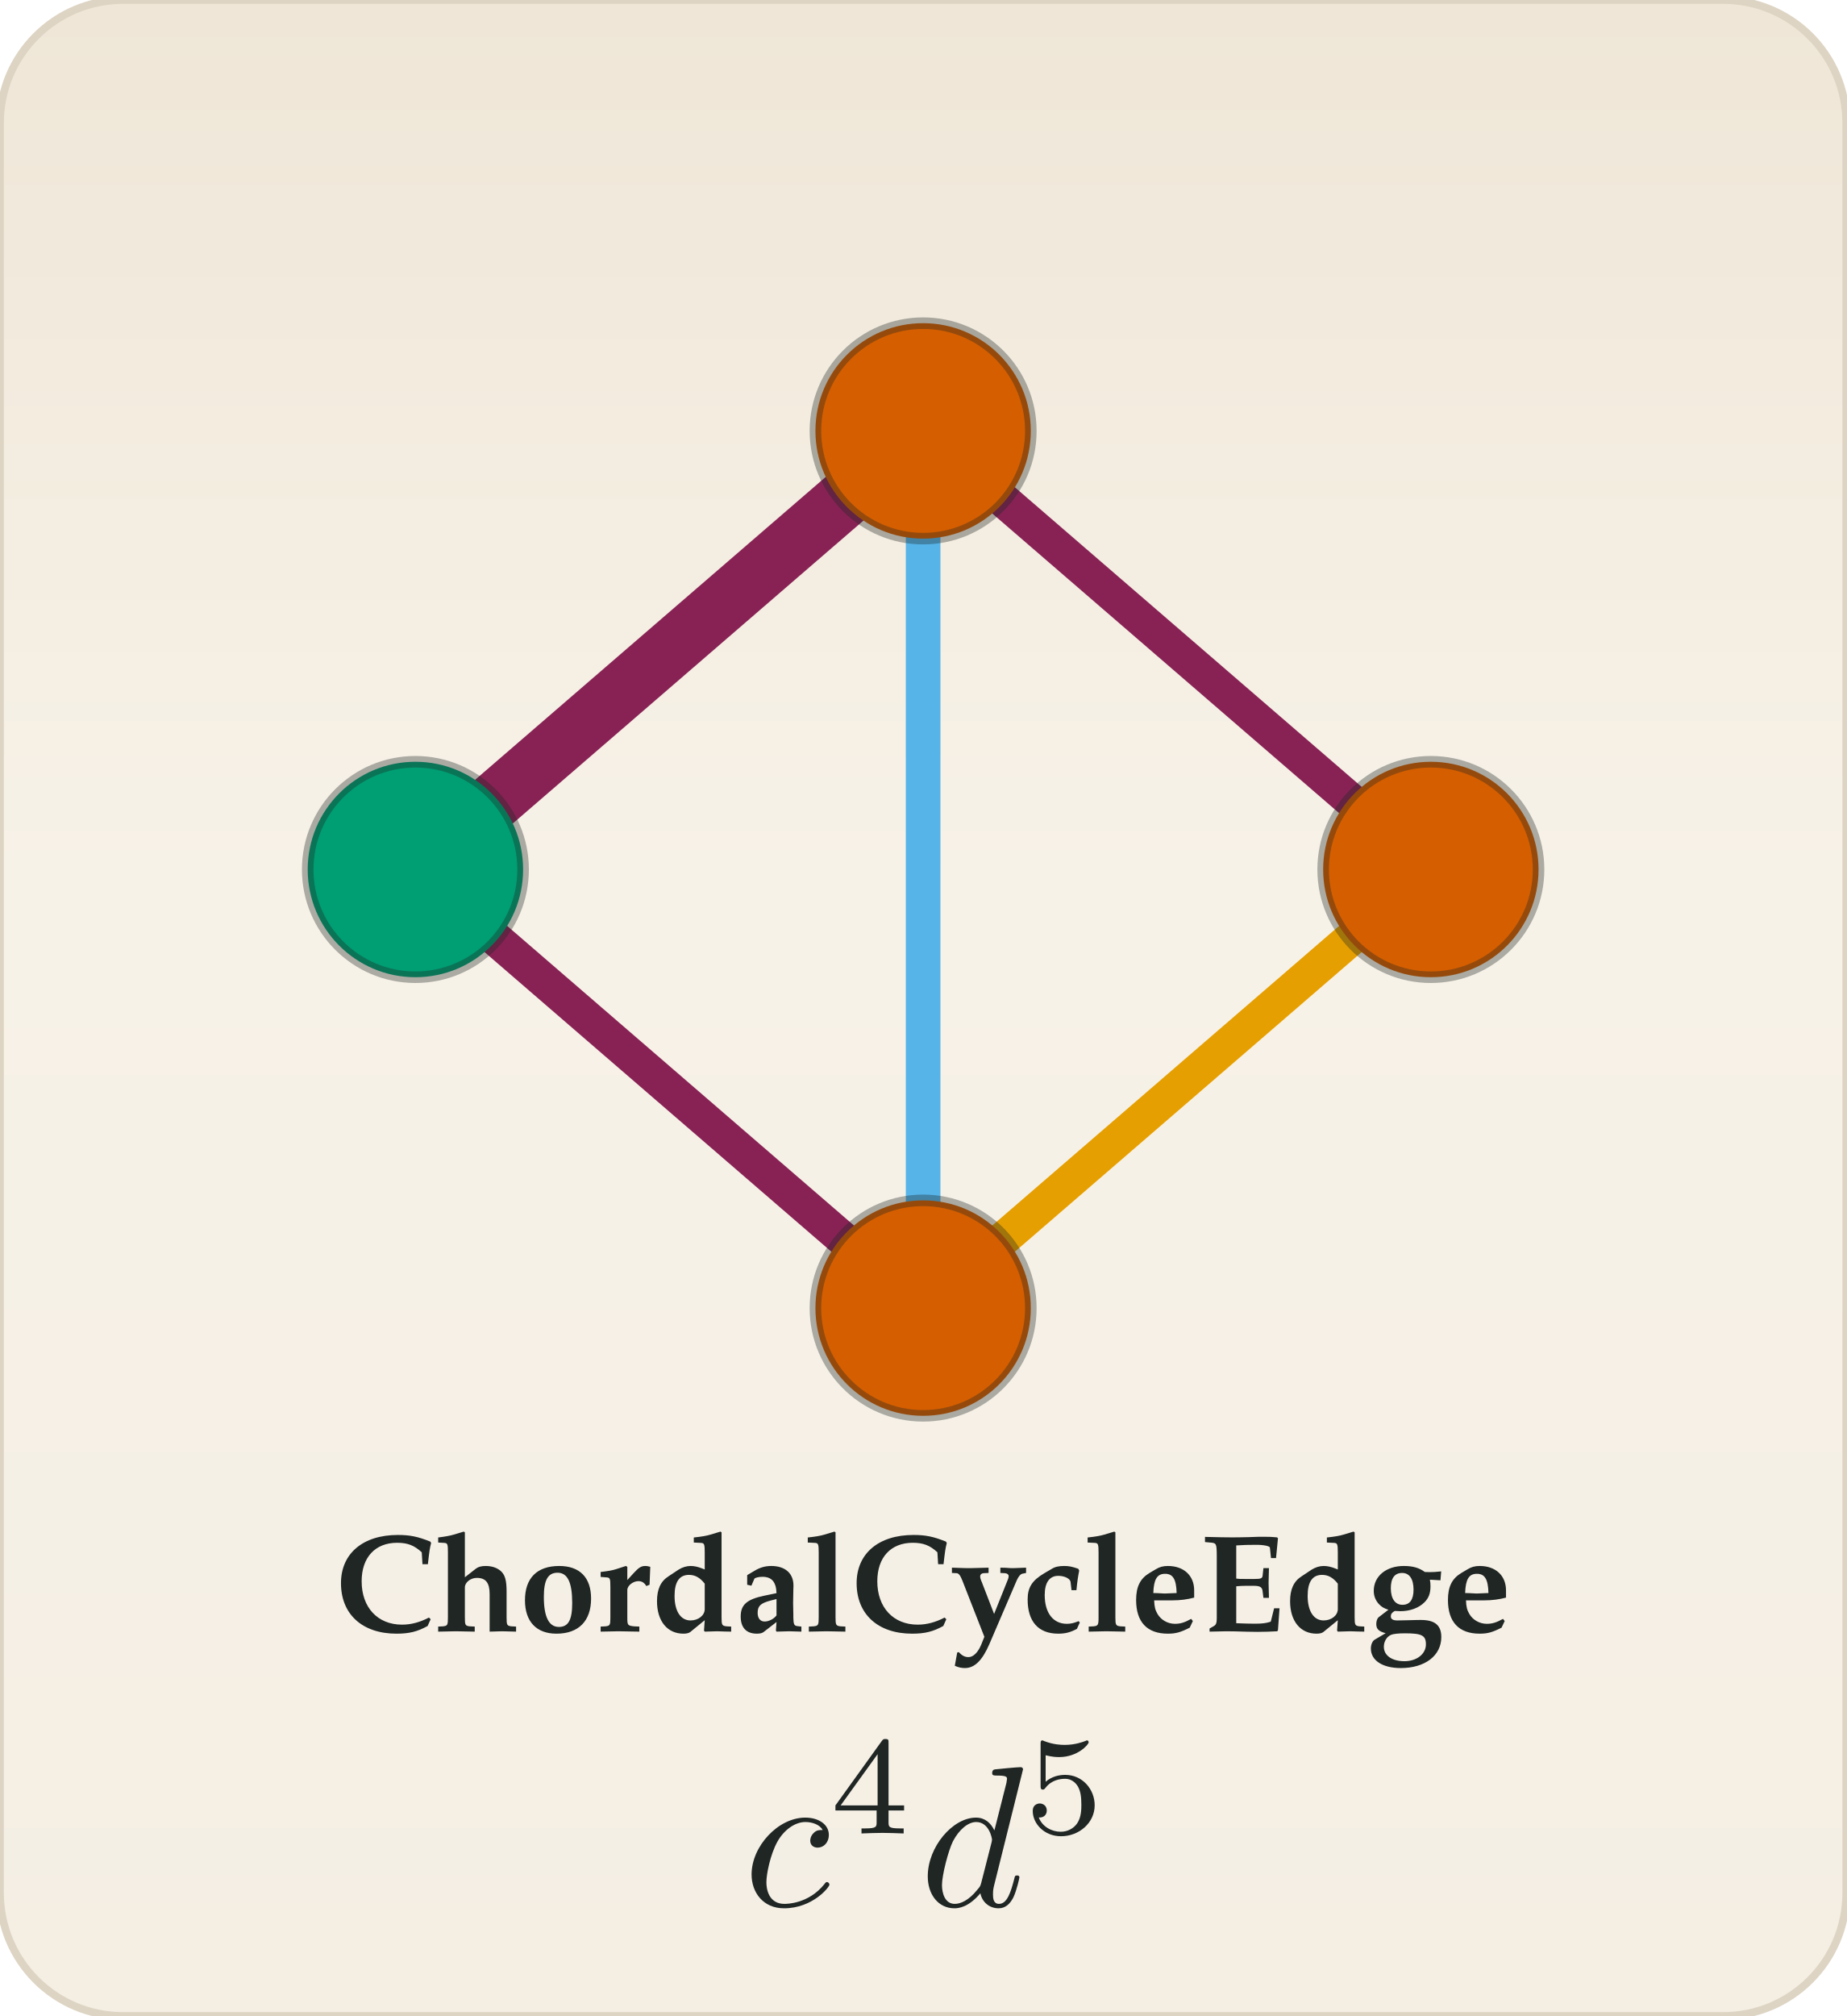
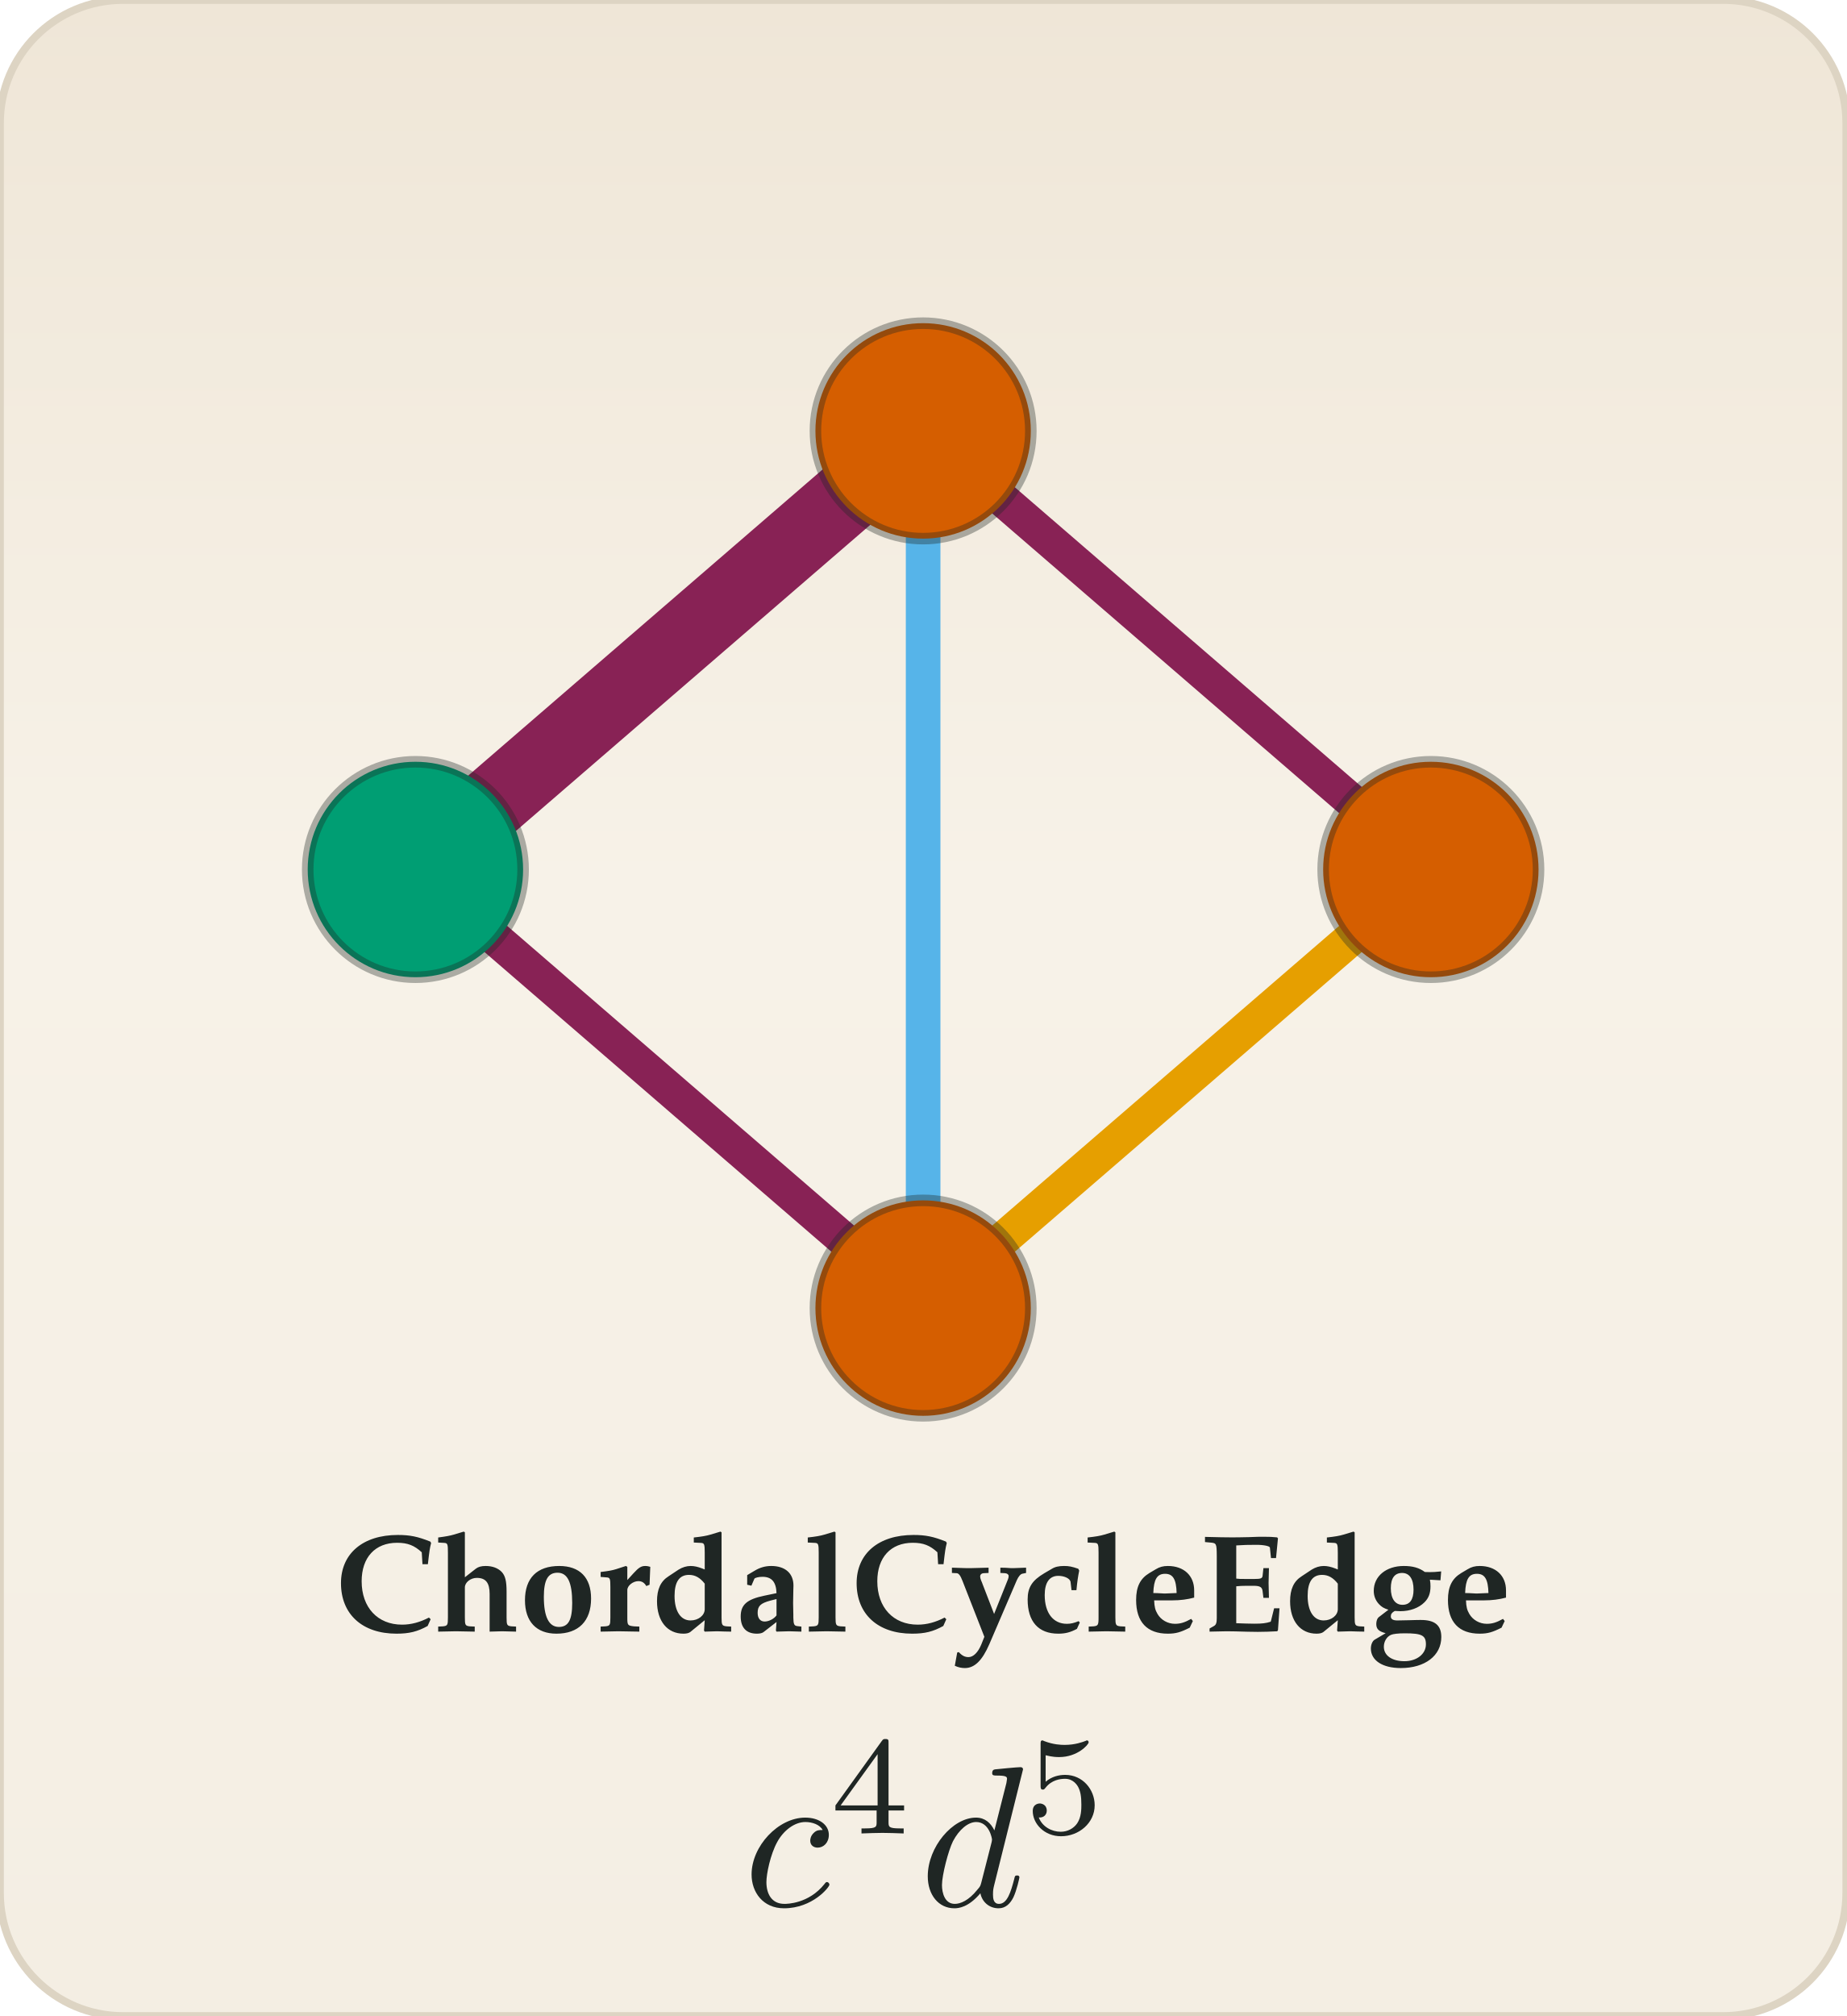
<svg xmlns="http://www.w3.org/2000/svg" xmlns:xlink="http://www.w3.org/1999/xlink" viewBox="0 0 240 262" width="240" height="262" role="img" aria-label="ChordalCycleEdge (orbit 9)">
  <defs>
    <linearGradient id="paper" x1="0" y1="0" x2="0" y2="262" gradientUnits="userSpaceOnUse">
      <stop offset="0" stop-color="#efe6d7" />
      <stop offset="0.44" stop-color="#f7f2e8" />
      <stop offset="1" stop-color="#f4eee3" />
    </linearGradient>
  </defs>
  <rect width="240" height="262" rx="16" fill="url(#paper)" stroke="#ddd4c3" stroke-width="1" />
  <line x1="120.0" y1="56.0" x2="186.0" y2="113.0" stroke="#882255" stroke-width="4.5" stroke-linecap="round" />
  <line x1="186.0" y1="113.0" x2="120.0" y2="170.0" stroke="#E69F00" stroke-width="4.5" stroke-linecap="round" />
  <line x1="120.0" y1="170.0" x2="54.0" y2="113.0" stroke="#882255" stroke-width="4.5" stroke-linecap="round" />
  <line x1="120.0" y1="56.0" x2="120.0" y2="170.0" stroke="#56B4E9" stroke-width="4.5" stroke-linecap="round" />
-   <line x1="54.0" y1="113.0" x2="120.0" y2="56.0" stroke="#882255" stroke-width="7.5" stroke-linecap="round" />
+   <line x1="54.0" y1="113.0" x2="120.0" y2="56.0" stroke="#882255" stroke-width="9.5" stroke-linecap="round" />
  <circle cx="54.0" cy="113.0" r="14" fill="#009E73" stroke="#1f2624" stroke-width="1.5" stroke-opacity="0.35" />
  <circle cx="120.0" cy="56.0" r="14" fill="#D55E00" stroke="#1f2624" stroke-width="1.5" stroke-opacity="0.35" />
  <circle cx="186.0" cy="113.0" r="14" fill="#D55E00" stroke="#1f2624" stroke-width="1.5" stroke-opacity="0.35" />
  <circle cx="120.0" cy="170.0" r="14" fill="#D55E00" stroke="#1f2624" stroke-width="1.5" stroke-opacity="0.35" />
  <text x="120.0" y="212" text-anchor="middle" font-family="Iowan Old Style, Palatino Linotype, Book Antiqua, Georgia, serif" font-size="18" font-weight="600" fill="#1f2624">ChordalCycleEdge</text>
  <svg x="97.70" y="226.00" width="44.60" height="22.00" viewBox="-69.599 -70.214 17.08 8.425" overflow="visible">
    <g fill="#1f2624">
      <defs>
        <path id="f9_g1-52" d="M3.689-1.144V-1.395H2.915V-4.505C2.915-4.652 2.915-4.7 2.762-4.7C2.678-4.7 2.65-4.7 2.58-4.603L.272-1.395V-1.144H2.322V-.572C2.322-.335 2.322-.251 1.757-.251H1.569V0C1.918-.014 2.364-.028 2.615-.028C2.873-.028 3.32-.014 3.668 0V-.251H3.48C2.915-.251 2.915-.335 2.915-.572V-1.144H3.689ZM2.371-3.947V-1.395H.53L2.371-3.947Z" />
        <path id="f9_g1-53" d="M1.081-3.891C1.437-3.801 1.646-3.801 1.757-3.801C2.678-3.801 3.222-4.428 3.222-4.533C3.222-4.61 3.173-4.631 3.138-4.631C3.124-4.631 3.11-4.631 3.082-4.61C2.915-4.547 2.545-4.407 2.029-4.407C1.834-4.407 1.465-4.421 1.011-4.596C.941-4.631 .928-4.631 .921-4.631C.83-4.631 .83-4.554 .83-4.442V-2.385C.83-2.267 .83-2.183 .941-2.183C1.004-2.183 1.011-2.197 1.081-2.28C1.381-2.664 1.806-2.72 2.05-2.72C2.469-2.72 2.657-2.385 2.692-2.329C2.817-2.099 2.859-1.834 2.859-1.43C2.859-1.22 2.859-.809 2.65-.502C2.476-.251 2.176-.084 1.834-.084C1.381-.084 .914-.335 .739-.795C1.004-.774 1.137-.948 1.137-1.137C1.137-1.437 .879-1.492 .788-1.492C.774-1.492 .439-1.492 .439-1.116C.439-.488 1.011 .139 1.848 .139C2.741 .139 3.522-.523 3.522-1.402C3.522-2.19 2.922-2.915 2.057-2.915C1.75-2.915 1.388-2.838 1.081-2.573V-3.891Z" />
        <path id="f9_g0-99" d="M3.945-3.786C3.786-3.786 3.646-3.786 3.507-3.646C3.347-3.497 3.328-3.328 3.328-3.258C3.328-3.019 3.507-2.909 3.696-2.909C3.985-2.909 4.254-3.148 4.254-3.547C4.254-4.035 3.786-4.403 3.078-4.403C1.733-4.403 .408-2.979 .408-1.574C.408-.677 .986 .11 2.022 .11C3.447 .11 4.284-.946 4.284-1.066C4.284-1.126 4.224-1.196 4.164-1.196C4.115-1.196 4.095-1.176 4.035-1.096C3.248-.11 2.162-.11 2.042-.11C1.415-.11 1.146-.598 1.146-1.196C1.146-1.604 1.345-2.57 1.684-3.188C1.993-3.756 2.54-4.184 3.088-4.184C3.427-4.184 3.806-4.055 3.945-3.786Z" />
        <path id="f9_g0-100" d="M5.141-6.804C5.141-6.814 5.141-6.914 5.011-6.914C4.862-6.914 3.915-6.824 3.746-6.804C3.666-6.795 3.606-6.745 3.606-6.615C3.606-6.496 3.696-6.496 3.846-6.496C4.324-6.496 4.344-6.426 4.344-6.326L4.314-6.127L3.716-3.766C3.537-4.134 3.248-4.403 2.8-4.403C1.634-4.403 .399-2.939 .399-1.484C.399-.548 .946 .11 1.724 .11C1.923 .11 2.421 .07 3.019-.638C3.098-.219 3.447 .11 3.925 .11C4.274 .11 4.503-.12 4.663-.438C4.832-.797 4.961-1.405 4.961-1.425C4.961-1.524 4.872-1.524 4.842-1.524C4.742-1.524 4.732-1.484 4.702-1.345C4.533-.697 4.354-.11 3.945-.11C3.676-.11 3.646-.369 3.646-.568C3.646-.807 3.666-.877 3.706-1.046L5.141-6.804ZM3.068-1.186C3.019-1.006 3.019-.986 2.869-.817C2.431-.269 2.022-.11 1.743-.11C1.245-.11 1.106-.658 1.106-1.046C1.106-1.544 1.425-2.77 1.654-3.228C1.963-3.816 2.411-4.184 2.809-4.184C3.457-4.184 3.597-3.367 3.597-3.308S3.577-3.188 3.567-3.138L3.068-1.186Z" />
      </defs>
      <g id="f9_page">
        <use x="-70.007" y="-61.898" xlink:href="#f9_g0-99" />
        <use x="-65.696" y="-65.513" xlink:href="#f9_g1-52" />
        <use x="-61.227" y="-61.898" xlink:href="#f9_g0-100" />
        <use x="-56.041" y="-65.513" xlink:href="#f9_g1-53" />
      </g>
    </g>
  </svg>
</svg>
